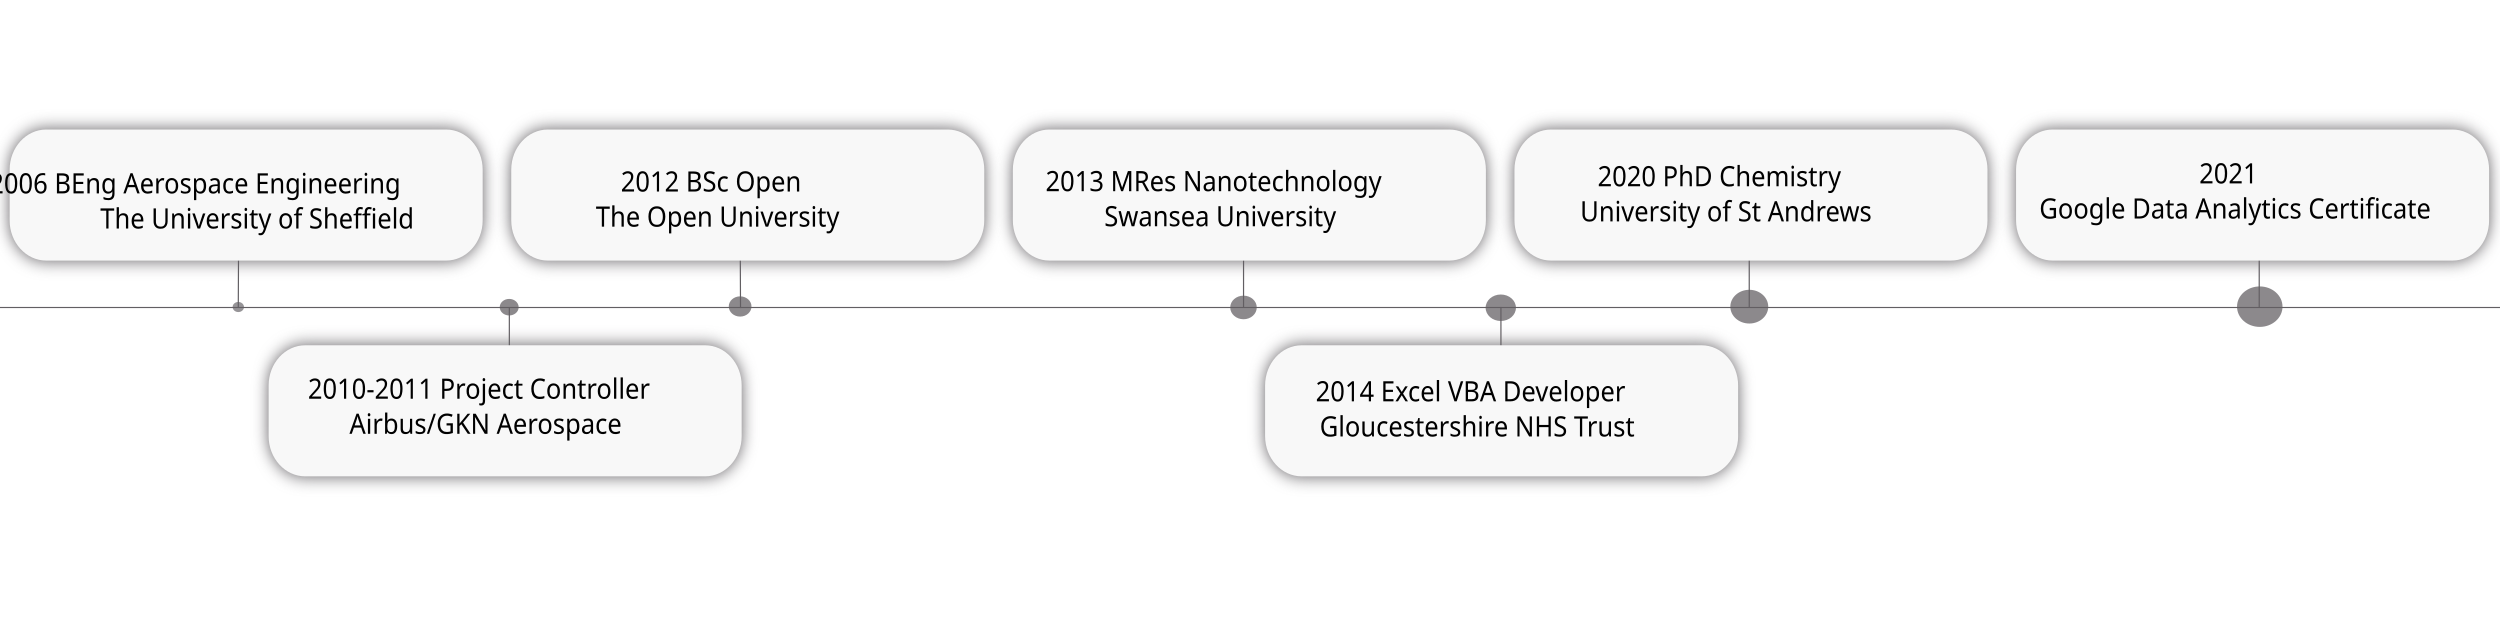
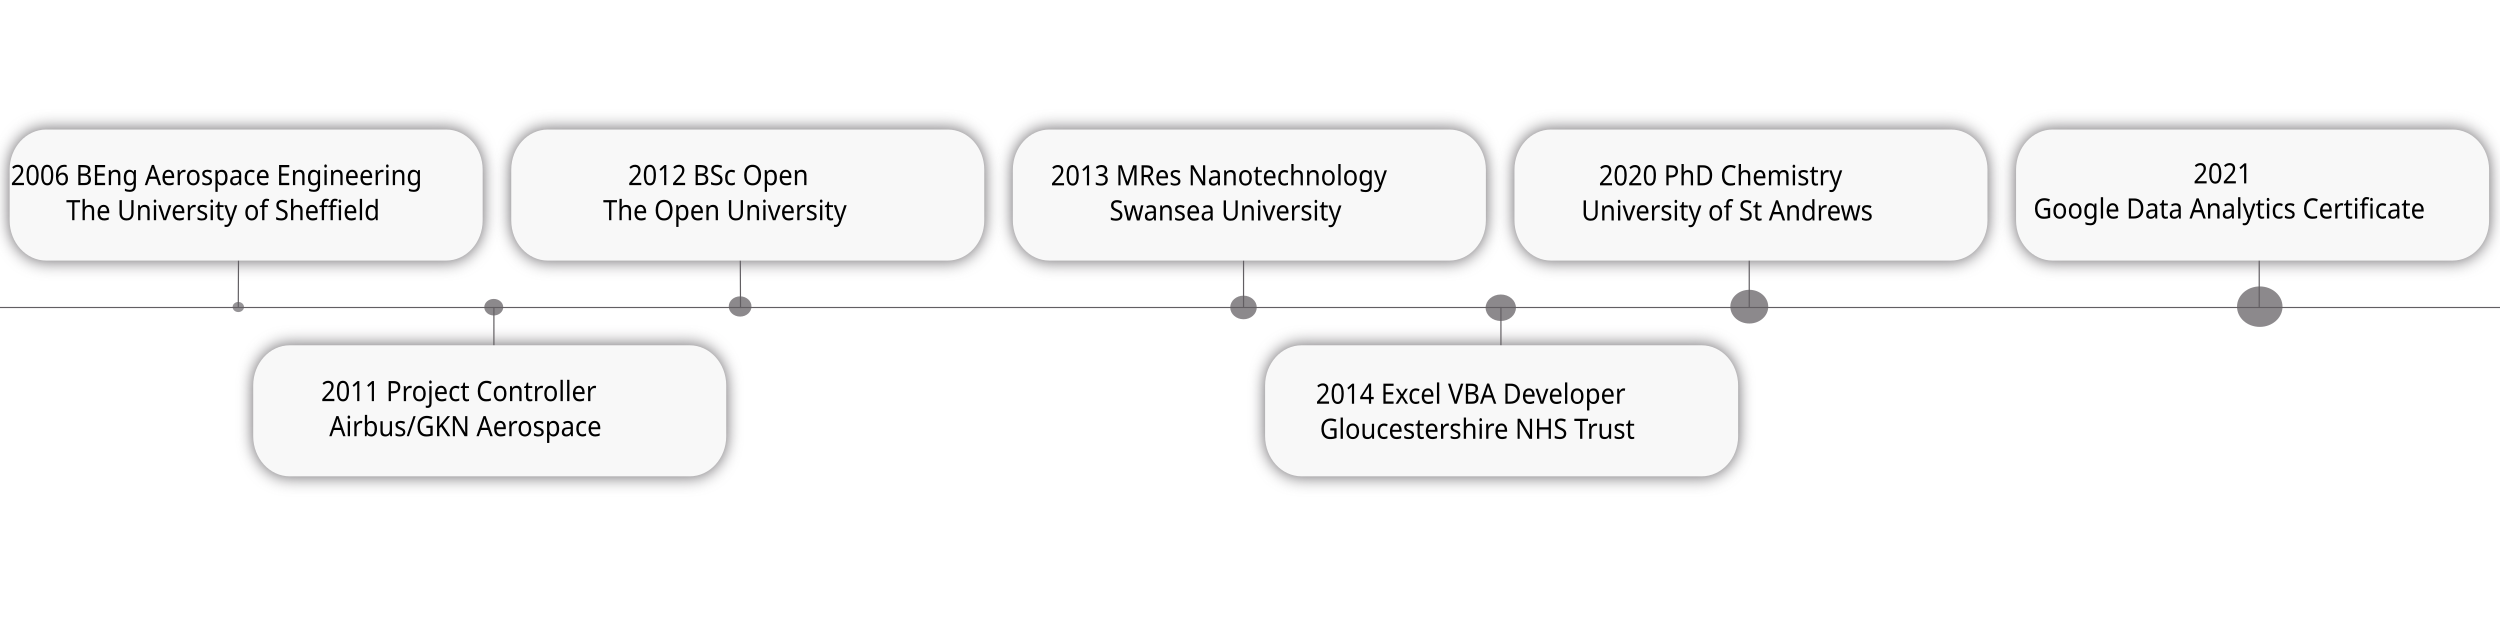
<svg xmlns="http://www.w3.org/2000/svg" xmlns:xlink="http://www.w3.org/1999/xlink" width="600mm" height="150mm" viewBox="0 0 600 150" version="1.1" id="svg8">
  <defs id="defs2">
    <filter style="color-interpolation-filters:sRGB" id="filter1240">
      <feFlood flood-opacity="0.498" flood-color="rgb(0,0,0)" result="flood" id="feFlood1230" />
      <feComposite in="flood" in2="SourceGraphic" operator="in" result="composite1" id="feComposite1232" />
      <feGaussianBlur in="composite1" stdDeviation="1.5" result="blur" id="feGaussianBlur1234" />
      <feOffset dx="1.3" dy="0.8" result="offset" id="feOffset1236" />
      <feComposite in="SourceGraphic" in2="offset" operator="over" result="composite2" id="feComposite1238" />
    </filter>
    <filter style="color-interpolation-filters:sRGB" id="filter1240-6">
      <feFlood flood-opacity="0.498" flood-color="rgb(0,0,0)" result="flood" id="feFlood1230-9" />
      <feComposite in="flood" in2="SourceGraphic" operator="in" result="composite1" id="feComposite1232-5" />
      <feGaussianBlur in="composite1" stdDeviation="1.5" result="blur" id="feGaussianBlur1234-6" />
      <feOffset dx="1.3" dy="0.8" result="offset" id="feOffset1236-9" />
      <feComposite in="SourceGraphic" in2="offset" operator="over" result="composite2" id="feComposite1238-1" />
    </filter>
    <filter style="color-interpolation-filters:sRGB" id="filter1240-6-5">
      <feFlood flood-opacity="0.498" flood-color="rgb(0,0,0)" result="flood" id="feFlood1230-9-6" />
      <feComposite in="flood" in2="SourceGraphic" operator="in" result="composite1" id="feComposite1232-5-0" />
      <feGaussianBlur in="composite1" stdDeviation="1.5" result="blur" id="feGaussianBlur1234-6-1" />
      <feOffset dx="1.3" dy="0.8" result="offset" id="feOffset1236-9-6" />
      <feComposite in="SourceGraphic" in2="offset" operator="over" result="composite2" id="feComposite1238-1-0" />
    </filter>
    <filter style="color-interpolation-filters:sRGB" id="filter1240-6-0">
      <feFlood flood-opacity="0.498" flood-color="rgb(0,0,0)" result="flood" id="feFlood1230-9-5" />
      <feComposite in="flood" in2="SourceGraphic" operator="in" result="composite1" id="feComposite1232-5-6" />
      <feGaussianBlur in="composite1" stdDeviation="1.5" result="blur" id="feGaussianBlur1234-6-6" />
      <feOffset dx="1.3" dy="0.8" result="offset" id="feOffset1236-9-3" />
      <feComposite in="SourceGraphic" in2="offset" operator="over" result="composite2" id="feComposite1238-1-3" />
    </filter>
    <filter style="color-interpolation-filters:sRGB" id="filter1240-6-56">
      <feFlood flood-opacity="0.498" flood-color="rgb(0,0,0)" result="flood" id="feFlood1230-9-3" />
      <feComposite in="flood" in2="SourceGraphic" operator="in" result="composite1" id="feComposite1232-5-9" />
      <feGaussianBlur in="composite1" stdDeviation="1.5" result="blur" id="feGaussianBlur1234-6-8" />
      <feOffset dx="1.3" dy="0.8" result="offset" id="feOffset1236-9-5" />
      <feComposite in="SourceGraphic" in2="offset" operator="over" result="composite2" id="feComposite1238-1-1" />
    </filter>
    <filter style="color-interpolation-filters:sRGB" id="filter1240-6-7">
      <feFlood flood-opacity="0.498" flood-color="rgb(0,0,0)" result="flood" id="feFlood1230-9-2" />
      <feComposite in="flood" in2="SourceGraphic" operator="in" result="composite1" id="feComposite1232-5-5" />
      <feGaussianBlur in="composite1" stdDeviation="1.5" result="blur" id="feGaussianBlur1234-6-7" />
      <feOffset dx="1.3" dy="0.8" result="offset" id="feOffset1236-9-0" />
      <feComposite in="SourceGraphic" in2="offset" operator="over" result="composite2" id="feComposite1238-1-34" />
    </filter>
    <filter style="color-interpolation-filters:sRGB" id="filter1240-6-3">
      <feFlood flood-opacity="0.498" flood-color="rgb(0,0,0)" result="flood" id="feFlood1230-9-9" />
      <feComposite in="flood" in2="SourceGraphic" operator="in" result="composite1" id="feComposite1232-5-7" />
      <feGaussianBlur in="composite1" stdDeviation="1.5" result="blur" id="feGaussianBlur1234-6-4" />
      <feOffset dx="1.3" dy="0.8" result="offset" id="feOffset1236-9-52" />
      <feComposite in="SourceGraphic" in2="offset" operator="over" result="composite2" id="feComposite1238-1-9" />
    </filter>
    <filter style="color-interpolation-filters:sRGB" id="filter1240-6-7-5">
      <feFlood flood-opacity="0.498" flood-color="rgb(0,0,0)" result="flood" id="feFlood1230-9-2-3" />
      <feComposite in="flood" in2="SourceGraphic" operator="in" result="composite1" id="feComposite1232-5-5-6" />
      <feGaussianBlur in="composite1" stdDeviation="1.5" result="blur" id="feGaussianBlur1234-6-7-4" />
      <feOffset dx="1.3" dy="0.8" result="offset" id="feOffset1236-9-0-3" />
      <feComposite in="SourceGraphic" in2="offset" operator="over" result="composite2" id="feComposite1238-1-34-9" />
    </filter>
    <filter style="color-interpolation-filters:sRGB" id="filter1240-6-8">
      <feFlood flood-opacity="0.498" flood-color="rgb(0,0,0)" result="flood" id="feFlood1230-9-8" />
      <feComposite in="flood" in2="SourceGraphic" operator="in" result="composite1" id="feComposite1232-5-59" />
      <feGaussianBlur in="composite1" stdDeviation="1.5" result="blur" id="feGaussianBlur1234-6-77" />
      <feOffset dx="1.3" dy="0.8" result="offset" id="feOffset1236-9-1" />
      <feComposite in="SourceGraphic" in2="offset" operator="over" result="fbSourceGraphic" id="feComposite1238-1-92" />
      <feColorMatrix result="fbSourceGraphicAlpha" in="fbSourceGraphic" values="0 0 0 -1 0 0 0 0 -1 0 0 0 0 -1 0 0 0 0 1 0" id="feColorMatrix926" />
      <feFlood id="feFlood928" flood-opacity="0.498" flood-color="rgb(0,0,0)" result="flood" in="fbSourceGraphic" />
      <feComposite in2="fbSourceGraphic" id="feComposite930" in="flood" operator="in" result="composite1" />
      <feGaussianBlur id="feGaussianBlur932" in="composite1" stdDeviation="1.5" result="blur" />
      <feOffset id="feOffset934" dx="1.3" dy="0.8" result="offset" />
      <feComposite in2="offset" id="feComposite936" in="fbSourceGraphic" operator="over" result="fbSourceGraphic" />
      <feColorMatrix result="fbSourceGraphicAlpha" in="fbSourceGraphic" values="0 0 0 -1 0 0 0 0 -1 0 0 0 0 -1 0 0 0 0 1 0" id="feColorMatrix938" />
      <feFlood id="feFlood940" flood-opacity="0.498" flood-color="rgb(255,213,141)" result="flood" in="fbSourceGraphic" />
      <feComposite in2="fbSourceGraphic" id="feComposite942" in="flood" operator="in" result="composite1" />
      <feGaussianBlur id="feGaussianBlur944" in="composite1" stdDeviation="1.5" result="blur" />
      <feOffset id="feOffset946" dx="1.3" dy="0.8" result="offset" />
      <feComposite in2="offset" id="feComposite948" in="fbSourceGraphic" operator="over" result="fbSourceGraphic" />
      <feColorMatrix result="fbSourceGraphicAlpha" in="fbSourceGraphic" values="0 0 0 -1 0 0 0 0 -1 0 0 0 0 -1 0 0 0 0 1 0" id="feColorMatrix1158" />
      <feFlood id="feFlood1160" flood-opacity="0.498" flood-color="rgb(67,67,67)" result="flood" in="fbSourceGraphic" />
      <feComposite in2="fbSourceGraphic" id="feComposite1162" in="flood" operator="in" result="composite1" />
      <feGaussianBlur id="feGaussianBlur1164" in="composite1" stdDeviation="4.2" result="blur" />
      <feOffset id="feOffset1166" dx="1.3" dy="0.8" result="offset" />
      <feComposite in2="offset" id="feComposite1168" in="fbSourceGraphic" operator="over" result="fbSourceGraphic" />
      <feColorMatrix result="fbSourceGraphicAlpha" in="fbSourceGraphic" values="0 0 0 -1 0 0 0 0 -1 0 0 0 0 -1 0 0 0 0 1 0" id="feColorMatrix1170" />
      <feFlood id="feFlood1172" flood-opacity="0.498" flood-color="rgb(183,183,183)" result="flood" in="fbSourceGraphic" />
      <feComposite in2="fbSourceGraphic" id="feComposite1174" in="flood" operator="in" result="composite1" />
      <feGaussianBlur id="feGaussianBlur1176" in="composite1" stdDeviation="4.2" result="blur" />
      <feOffset id="feOffset1178" dx="1.3" dy="0.8" result="offset" />
      <feComposite in2="offset" id="feComposite1180" in="fbSourceGraphic" operator="over" result="fbSourceGraphic" />
      <feColorMatrix result="fbSourceGraphicAlpha" in="fbSourceGraphic" values="0 0 0 -1 0 0 0 0 -1 0 0 0 0 -1 0 0 0 0 1 0" id="feColorMatrix1182" />
      <feFlood id="feFlood1184" flood-opacity="0.498" flood-color="rgb(183,183,183)" result="flood" in="fbSourceGraphic" />
      <feComposite in2="fbSourceGraphic" id="feComposite1186" in="flood" operator="in" result="composite1" />
      <feGaussianBlur id="feGaussianBlur1188" in="composite1" stdDeviation="4.2" result="blur" />
      <feOffset id="feOffset1190" dx="-5.7" dy="0.8" result="offset" />
      <feComposite in2="offset" id="feComposite1192" in="fbSourceGraphic" operator="over" result="fbSourceGraphic" />
      <feColorMatrix result="fbSourceGraphicAlpha" in="fbSourceGraphic" values="0 0 0 -1 0 0 0 0 -1 0 0 0 0 -1 0 0 0 0 1 0" id="feColorMatrix1194" />
      <feFlood id="feFlood1196" flood-opacity="0.498" flood-color="rgb(183,183,183)" result="flood" in="fbSourceGraphic" />
      <feComposite in2="fbSourceGraphic" id="feComposite1198" in="flood" operator="in" result="composite1" />
      <feGaussianBlur id="feGaussianBlur1200" in="composite1" stdDeviation="4.2" result="blur" />
      <feOffset id="feOffset1202" dx="-5.7" dy="-14.8" result="offset" />
      <feComposite in2="offset" id="feComposite1204" in="fbSourceGraphic" operator="over" result="fbSourceGraphic" />
      <feColorMatrix result="fbSourceGraphicAlpha" in="fbSourceGraphic" values="0 0 0 -1 0 0 0 0 -1 0 0 0 0 -1 0 0 0 0 1 0" id="feColorMatrix1206" />
      <feFlood id="feFlood1208" flood-opacity="0.498" flood-color="rgb(183,183,183)" result="flood" in="fbSourceGraphic" />
      <feComposite in2="fbSourceGraphic" id="feComposite1210" in="flood" operator="in" result="composite1" />
      <feGaussianBlur id="feGaussianBlur1212" in="composite1" stdDeviation="191.1" result="blur" />
      <feOffset id="feOffset1214" dx="-5.7" dy="-14.8" result="offset" />
      <feComposite in2="offset" id="feComposite1216" in="fbSourceGraphic" operator="over" result="fbSourceGraphic" />
      <feColorMatrix result="fbSourceGraphicAlpha" in="fbSourceGraphic" values="0 0 0 -1 0 0 0 0 -1 0 0 0 0 -1 0 0 0 0 1 0" id="feColorMatrix1218" />
      <feFlood id="feFlood1220" flood-opacity="0.498" flood-color="rgb(183,183,183)" result="flood" in="fbSourceGraphic" />
      <feComposite in2="fbSourceGraphic" id="feComposite1222" in="flood" operator="in" result="composite1" />
      <feGaussianBlur id="feGaussianBlur1224" in="composite1" stdDeviation="0.5" result="blur" />
      <feOffset id="feOffset1226" dx="-5.7" dy="-14.8" result="offset" />
      <feComposite in2="offset" id="feComposite1228" in="fbSourceGraphic" operator="over" result="composite2" />
    </filter>
    <linearGradient xlink:href="#linearGradient1141" id="linearGradient1143" x1="106.806" y1="29.264" x2="105.47" y2="230.432" gradientUnits="userSpaceOnUse" gradientTransform="matrix(-0.04891227,0.9085095,-1.098071,-0.04891227,252.2149,239.0022)" />
    <linearGradient id="linearGradient1141">
      <stop style="stop-color:#72727e;stop-opacity:1;" offset="0" id="stop1137" />
      <stop style="stop-color:#72727e;stop-opacity:0.341" offset="1" id="stop1139" />
    </linearGradient>
    <filter style="color-interpolation-filters:sRGB" id="filter2931-8-5" x="-0.038" width="1.077" y="-0.152" height="1.304">
      <feGaussianBlur stdDeviation="1.46" id="feGaussianBlur2933-2-6" />
    </filter>
    <filter style="color-interpolation-filters:sRGB" id="filter2182-18-6" x="-0.002" width="1.005" y="-0.009" height="1.018">
      <feGaussianBlur stdDeviation="0.086" id="feGaussianBlur2184-5-3" />
    </filter>
    <filter style="color-interpolation-filters:sRGB" id="filter2931-8-5-1" x="-0.038" width="1.077" y="-0.152" height="1.304">
      <feGaussianBlur stdDeviation="1.46" id="feGaussianBlur2933-2-6-4" />
    </filter>
    <filter style="color-interpolation-filters:sRGB" id="filter2182-18-6-4" x="-0.002" width="1.005" y="-0.009" height="1.018">
      <feGaussianBlur stdDeviation="0.086" id="feGaussianBlur2184-5-3-7" />
    </filter>
    <filter style="color-interpolation-filters:sRGB" id="filter2931-8-5-6" x="-0.038" width="1.077" y="-0.152" height="1.304">
      <feGaussianBlur stdDeviation="1.46" id="feGaussianBlur2933-2-6-0" />
    </filter>
    <filter style="color-interpolation-filters:sRGB" id="filter2182-18-6-7" x="-0.002" width="1.005" y="-0.009" height="1.018">
      <feGaussianBlur stdDeviation="0.086" id="feGaussianBlur2184-5-3-77" />
    </filter>
    <filter style="color-interpolation-filters:sRGB" id="filter2931-8-5-64" x="-0.038" width="1.077" y="-0.152" height="1.304">
      <feGaussianBlur stdDeviation="1.46" id="feGaussianBlur2933-2-6-3" />
    </filter>
    <filter style="color-interpolation-filters:sRGB" id="filter2182-18-6-6" x="-0.002" width="1.005" y="-0.009" height="1.018">
      <feGaussianBlur stdDeviation="0.086" id="feGaussianBlur2184-5-3-4" />
    </filter>
    <filter style="color-interpolation-filters:sRGB" id="filter2931-8-5-16" x="-0.038" width="1.077" y="-0.152" height="1.304">
      <feGaussianBlur stdDeviation="1.46" id="feGaussianBlur2933-2-6-05" />
    </filter>
    <filter style="color-interpolation-filters:sRGB" id="filter2182-18-6-61" x="-0.002" width="1.005" y="-0.009" height="1.018">
      <feGaussianBlur stdDeviation="0.086" id="feGaussianBlur2184-5-3-73" />
    </filter>
    <filter style="color-interpolation-filters:sRGB" id="filter2931-8-5-5" x="-0.038" width="1.077" y="-0.152" height="1.304">
      <feGaussianBlur stdDeviation="1.46" id="feGaussianBlur2933-2-6-43" />
    </filter>
    <filter style="color-interpolation-filters:sRGB" id="filter2182-18-6-9" x="-0.002" width="1.005" y="-0.009" height="1.018">
      <feGaussianBlur stdDeviation="0.086" id="feGaussianBlur2184-5-3-2" />
    </filter>
    <filter style="color-interpolation-filters:sRGB" id="filter2931-8-5-8" x="-0.038" width="1.077" y="-0.152" height="1.304">
      <feGaussianBlur stdDeviation="1.46" id="feGaussianBlur2933-2-6-48" />
    </filter>
    <filter style="color-interpolation-filters:sRGB" id="filter2182-18-6-2" x="-0.002" width="1.005" y="-0.009" height="1.018">
      <feGaussianBlur stdDeviation="0.086" id="feGaussianBlur2184-5-3-9" />
    </filter>
  </defs>
  <g id="layer1" transform="translate(0,-147)">
    <g id="g1293" transform="matrix(1.241208,0,0,1.364567,-2.522724,-10.8717)" style="stroke-width:0.768">
      <path id="path1457" d="m 214.857,334.605 -30.994,-9.763 -29.442,2.587 -33.403,5.574 -30.491,-5.776 -30.975,1.992 -28.825,3.442 -20.095,-9.221 -16.606,0.112" style="opacity:1;fill:none;fill-opacity:1;stroke:url(#linearGradient1143);stroke-width:0.154;stroke-linecap:round;stroke-linejoin:miter;stroke-miterlimit:4;stroke-dasharray:none;stroke-opacity:1" />
      <path id="path1457-3-7-8-5" d="m 48.107,169.732 0.107,-22.02" style="opacity:1;fill:none;fill-opacity:1;stroke:#625f63;stroke-width:0.231;stroke-linecap:butt;stroke-linejoin:miter;stroke-miterlimit:4;stroke-dasharray:none;stroke-opacity:1" />
      <path transform="matrix(0,1,1,0,0,0)" d="m 170.581,48.111 a 0.89,1.099 0 0 1 -0.89,1.099 0.89,1.099 0 0 1 -0.89,-1.099 0.89,1.099 0 0 1 0.889,-1.1 0.89,1.099 0 0 1 0.89,1.099" id="path1459-7-5-9" style="opacity:1;fill:#625f63;fill-opacity:0.667;stroke:none;stroke-width:0.538;stroke-linecap:round;stroke-miterlimit:4;stroke-dasharray:none;stroke-dashoffset:3.027;stroke-opacity:1" />
      <rect ry="7.079" y="138.471" x="3.894" height="23.057" width="91.47" id="rect1230-2-4-3-9" style="opacity:1;fill:#625f63;fill-opacity:1;stroke:none;stroke-width:0.807;stroke-linecap:round;stroke-miterlimit:4;stroke-dasharray:none;stroke-dashoffset:3.027;stroke-opacity:1;filter:url(#filter2931-8-5-6)" />
      <rect ry="7.079" y="138.471" x="3.894" height="23.057" width="91.47" id="rect1230-21-5-0" style="opacity:1;fill:#f8f8f8;fill-opacity:1;stroke:none;stroke-width:0.807;stroke-linecap:round;stroke-miterlimit:4;stroke-dasharray:none;stroke-dashoffset:3.027;stroke-opacity:1;filter:url(#filter2182-18-6-7)" />
-       <text id="text828-1-5-4" y="149.706" x="91.073" style="font-style:normal;font-weight:normal;font-size:4.939px;line-height:1.25;font-family:sans-serif;letter-spacing:0px;word-spacing:0px;fill:#000000;fill-opacity:1;stroke:none;stroke-width:0.203" xml:space="preserve">
-         <tspan style="text-align:end;text-anchor:end;stroke-width:0.203" y="149.706" x="91.073" id="tspan1517-2-1">2006 BEng Aerospace Engineering</tspan>
-         <tspan style="text-align:end;text-anchor:end;stroke-width:0.203" y="155.88" x="91.073" id="tspan1521-5-0">The University of Sheffield</tspan>
+       <text id="text828-1-5-4" y="148.249" x="49.658" style="font-style:normal;font-weight:normal;font-size:4.939px;line-height:1.25;font-family:sans-serif;letter-spacing:0px;word-spacing:0px;fill:#000000;fill-opacity:1;stroke:none;stroke-width:0.203" xml:space="preserve">
+         <tspan style="text-align:center;text-anchor:middle;stroke-width:0.203" y="148.249" x="49.658" id="tspan1517-2-1">2006 BEng Aerospace Engineering</tspan>
+         <tspan style="text-align:center;text-anchor:middle;stroke-width:0.203" y="154.422" x="49.658" id="tspan1521-5-0">The University of Sheffield</tspan>
      </text>
      <path style="fill:none;stroke:#625f63;stroke-width:0.203px;stroke-linecap:butt;stroke-linejoin:miter;stroke-opacity:1" d="M 501.298,169.777 H -4.819" id="path1371" />
      <path id="path1457-3-7-2" d="m 292.252,169.679 v 21.667" style="opacity:1;fill:none;fill-opacity:1;stroke:#625f63;stroke-width:0.231;stroke-linecap:butt;stroke-linejoin:miter;stroke-miterlimit:4;stroke-dasharray:none;stroke-opacity:1" />
      <path d="m -167.49,292.225 a 2.33,2.931 0 0 1 -2.33,2.931 2.33,2.931 0 0 1 -2.331,-2.93 2.33,2.931 0 0 1 2.329,-2.932 2.33,2.931 0 0 1 2.331,2.929" id="path1459-7-1" style="opacity:1;fill:#625f63;fill-opacity:0.733;stroke:none;stroke-width:0.538;stroke-linecap:round;stroke-miterlimit:4;stroke-dasharray:none;stroke-dashoffset:3.027;stroke-opacity:1" transform="rotate(-90)" />
      <rect ry="7.079" y="176.419" x="246.649" height="23.057" width="91.47" id="rect1230-2-4-3" style="opacity:1;fill:#625f63;fill-opacity:1;stroke:none;stroke-width:0.807;stroke-linecap:round;stroke-miterlimit:4;stroke-dasharray:none;stroke-dashoffset:3.027;stroke-opacity:1;filter:url(#filter2931-8-5)" />
      <rect ry="7.079" y="176.419" x="246.649" height="23.057" width="91.47" id="rect1230-21-5" style="opacity:1;fill:#f8f8f8;fill-opacity:1;stroke:none;stroke-width:0.807;stroke-linecap:round;stroke-miterlimit:4;stroke-dasharray:none;stroke-dashoffset:3.027;stroke-opacity:1;filter:url(#filter2182-18-6)" />
-       <text id="text828-1-5-6" y="186.282" x="292.157" style="font-style:normal;font-weight:normal;font-size:4.939px;line-height:1.25;font-family:sans-serif;letter-spacing:0px;word-spacing:0px;fill:#000000;fill-opacity:1;stroke:none;stroke-width:0.203" xml:space="preserve">
-         <tspan style="text-align:center;text-anchor:middle;stroke-width:0.203" y="186.282" x="292.157" id="tspan1517-2-3">2014 Excel VBA Developer</tspan>
-         <tspan style="text-align:center;text-anchor:middle;stroke-width:0.203" y="192.455" x="292.157" id="tspan1521-5-2">Gloucestershire NHS Trust</tspan>
-       </text>
-       <path id="path1457-3-7" d="m 100.518,169.685 v 21.667" style="opacity:1;fill:none;fill-opacity:1;stroke:#625f63;stroke-width:0.231;stroke-linecap:butt;stroke-linejoin:miter;stroke-miterlimit:4;stroke-dasharray:none;stroke-opacity:1" />
-       <path d="m -168.266,100.491 a 1.457,1.832 0 0 1 -1.456,1.832 1.457,1.832 0 0 1 -1.457,-1.831 1.457,1.832 0 0 1 1.456,-1.833 1.457,1.832 0 0 1 1.457,1.831" id="path1459-7" style="opacity:1;fill:#625f63;fill-opacity:0.733;stroke:none;stroke-width:0.538;stroke-linecap:round;stroke-miterlimit:4;stroke-dasharray:none;stroke-dashoffset:3.027;stroke-opacity:1" transform="rotate(-90)" />
-       <rect ry="7.079" y="176.419" x="53.973" height="23.057" width="91.47" id="rect1230-2-4-3-6" style="opacity:1;fill:#625f63;fill-opacity:1;stroke:none;stroke-width:0.807;stroke-linecap:round;stroke-miterlimit:4;stroke-dasharray:none;stroke-dashoffset:3.027;stroke-opacity:1;filter:url(#filter2931-8-5-1)" />
-       <rect ry="7.079" y="176.419" x="53.973" height="23.057" width="91.47" id="rect1230-21-5-2" style="opacity:1;fill:#f8f8f8;fill-opacity:1;stroke:none;stroke-width:0.807;stroke-linecap:round;stroke-miterlimit:4;stroke-dasharray:none;stroke-dashoffset:3.027;stroke-opacity:1;filter:url(#filter2182-18-6-4)" />
+       <text id="text828-1-5-6" y="186.699" x="292.182" style="font-style:normal;font-weight:normal;font-size:4.939px;line-height:1.25;font-family:sans-serif;letter-spacing:0px;word-spacing:0px;fill:#000000;fill-opacity:1;stroke:none;stroke-width:0.203" xml:space="preserve">
+         <tspan style="text-align:center;text-anchor:middle;stroke-width:0.203" y="186.699" x="292.182" id="tspan1517-2-3">2014 Excel VBA Developer</tspan>
+         <tspan style="text-align:center;text-anchor:middle;stroke-width:0.203" y="192.873" x="292.182" id="tspan1521-5-2">Gloucestershire NHS Trust</tspan>
+       </text>
+       <path id="path1457-3-7" d="m 97.533,169.685 v 21.667" style="opacity:1;fill:none;fill-opacity:1;stroke:#625f63;stroke-width:0.231;stroke-linecap:butt;stroke-linejoin:miter;stroke-miterlimit:4;stroke-dasharray:none;stroke-opacity:1" />
+       <path d="m -168.266,97.506 a 1.457,1.832 0 0 1 -1.456,1.832 1.457,1.832 0 0 1 -1.457,-1.831 1.457,1.832 0 0 1 1.456,-1.833 1.457,1.832 0 0 1 1.457,1.831" id="path1459-7" style="opacity:1;fill:#625f63;fill-opacity:0.733;stroke:none;stroke-width:0.538;stroke-linecap:round;stroke-miterlimit:4;stroke-dasharray:none;stroke-dashoffset:3.027;stroke-opacity:1" transform="rotate(-90)" />
+       <rect ry="7.079" y="176.419" x="50.989" height="23.057" width="91.47" id="rect1230-2-4-3-6" style="opacity:1;fill:#625f63;fill-opacity:1;stroke:none;stroke-width:0.807;stroke-linecap:round;stroke-miterlimit:4;stroke-dasharray:none;stroke-dashoffset:3.027;stroke-opacity:1;filter:url(#filter2931-8-5-1)" />
+       <rect ry="7.079" y="176.419" x="50.989" height="23.057" width="91.47" id="rect1230-21-5-2" style="opacity:1;fill:#f8f8f8;fill-opacity:1;stroke:none;stroke-width:0.807;stroke-linecap:round;stroke-miterlimit:4;stroke-dasharray:none;stroke-dashoffset:3.027;stroke-opacity:1;filter:url(#filter2182-18-6-4)" />
      <path id="path1457-3-7-8-7" d="m 145.219,169.872 -0.106,-21.773" style="opacity:1;fill:none;fill-opacity:1;stroke:#625f63;stroke-width:0.231;stroke-linecap:butt;stroke-linejoin:miter;stroke-miterlimit:4;stroke-dasharray:none;stroke-opacity:1" />
      <path transform="matrix(0,1,1,0,0,0)" d="m 171.375,145.144 a 1.78,2.198 0 0 1 -1.779,2.198 1.78,2.198 0 0 1 -1.78,-2.198 1.78,2.198 0 0 1 1.779,-2.199 1.78,2.198 0 0 1 1.78,2.197" id="path1459-7-5-0" style="opacity:1;fill:#625f63;fill-opacity:0.733;stroke:none;stroke-width:0.538;stroke-linecap:round;stroke-miterlimit:4;stroke-dasharray:none;stroke-dashoffset:3.027;stroke-opacity:1" />
      <rect ry="7.079" y="138.471" x="100.885" height="23.057" width="91.47" id="rect1230-2-4-3-2" style="opacity:1;fill:#625f63;fill-opacity:1;stroke:none;stroke-width:0.807;stroke-linecap:round;stroke-miterlimit:4;stroke-dasharray:none;stroke-dashoffset:3.027;stroke-opacity:1;filter:url(#filter2931-8-5-64)" />
      <rect ry="7.079" y="138.471" x="100.885" height="23.057" width="91.47" id="rect1230-21-5-5" style="opacity:1;fill:#f8f8f8;fill-opacity:1;stroke:none;stroke-width:0.807;stroke-linecap:round;stroke-miterlimit:4;stroke-dasharray:none;stroke-dashoffset:3.027;stroke-opacity:1;filter:url(#filter2182-18-6-6)" />
-       <text id="text828-1-5-97" y="149.381" x="145.294" style="font-style:normal;font-weight:normal;font-size:4.939px;line-height:1.25;font-family:sans-serif;letter-spacing:0px;word-spacing:0px;fill:#000000;fill-opacity:1;stroke:none;stroke-width:0.203" xml:space="preserve">
-         <tspan style="text-align:center;text-anchor:middle;stroke-width:0.203" y="149.381" x="145.294" id="tspan1517-2-7">2012 BSc Open</tspan>
-         <tspan style="text-align:center;text-anchor:middle;stroke-width:0.203" y="155.554" x="145.294" id="tspan1521-5-5">The Open University</tspan>
+       <text id="text828-1-5-97" y="148.249" x="146.693" style="font-style:normal;font-weight:normal;font-size:4.939px;line-height:1.25;font-family:sans-serif;letter-spacing:0px;word-spacing:0px;fill:#000000;fill-opacity:1;stroke:none;stroke-width:0.203" xml:space="preserve">
+         <tspan style="text-align:center;text-anchor:middle;stroke-width:0.203" y="148.249" x="146.693" id="tspan1517-2-7">2012 BSc Open</tspan>
+         <tspan style="text-align:center;text-anchor:middle;stroke-width:0.203" y="154.422" x="146.693" id="tspan1521-5-5">The Open University</tspan>
      </text>
      <path id="path1457-3-7-8-4" d="M 242.484,169.774 V 147.711" style="opacity:1;fill:none;fill-opacity:1;stroke:#625f63;stroke-width:0.231;stroke-linecap:butt;stroke-linejoin:miter;stroke-miterlimit:4;stroke-dasharray:none;stroke-opacity:1" />
      <path transform="matrix(0,1,1,0,0,0)" d="m 171.845,242.476 a 2.076,2.565 0 0 1 -2.076,2.565 2.076,2.565 0 0 1 -2.077,-2.564 2.076,2.565 0 0 1 2.075,-2.566 2.076,2.565 0 0 1 2.077,2.563" id="path1459-7-5-14" style="opacity:1;fill:#625f63;fill-opacity:0.733;stroke:none;stroke-width:0.538;stroke-linecap:round;stroke-miterlimit:4;stroke-dasharray:none;stroke-dashoffset:3.027;stroke-opacity:1" />
      <rect ry="7.079" y="138.471" x="197.875" height="23.057" width="91.47" id="rect1230-2-4-3-1" style="opacity:1;fill:#625f63;fill-opacity:1;stroke:none;stroke-width:0.807;stroke-linecap:round;stroke-miterlimit:4;stroke-dasharray:none;stroke-dashoffset:3.027;stroke-opacity:1;filter:url(#filter2931-8-5-16)" />
      <rect ry="7.079" y="138.471" x="197.875" height="23.057" width="91.47" id="rect1230-21-5-4" style="opacity:1;fill:#f8f8f8;fill-opacity:1;stroke:none;stroke-width:0.807;stroke-linecap:round;stroke-miterlimit:4;stroke-dasharray:none;stroke-dashoffset:3.027;stroke-opacity:1;filter:url(#filter2182-18-6-61)" />
-       <text id="text828-1-5-9" y="149.314" x="242.47" style="font-style:normal;font-weight:normal;font-size:4.939px;line-height:1.25;font-family:sans-serif;letter-spacing:0px;word-spacing:0px;fill:#000000;fill-opacity:1;stroke:none;stroke-width:0.203" xml:space="preserve">
-         <tspan style="text-align:center;text-anchor:middle;stroke-width:0.203" y="149.314" x="242.47" id="tspan1517-2-6">2013 MRes Nanotechnology</tspan>
-         <tspan style="text-align:center;text-anchor:middle;stroke-width:0.203" y="155.488" x="242.47" id="tspan1521-5-76">Swansea University</tspan>
+       <text id="text828-1-5-9" y="148.292" x="243.49" style="font-style:normal;font-weight:normal;font-size:4.939px;line-height:1.25;font-family:sans-serif;letter-spacing:0px;word-spacing:0px;fill:#000000;fill-opacity:1;stroke:none;stroke-width:0.203" xml:space="preserve">
+         <tspan style="text-align:center;text-anchor:middle;stroke-width:0.203" y="148.292" x="243.49" id="tspan1517-2-6">2013 MRes Nanotechnology</tspan>
+         <tspan style="text-align:center;text-anchor:middle;stroke-width:0.203" y="154.466" x="243.49" id="tspan1521-5-76">Swansea University</tspan>
      </text>
      <path id="path1457-3-7-8-2" d="M 340.265,169.774 V 147.711" style="opacity:1;fill:none;fill-opacity:1;stroke:#625f63;stroke-width:0.231;stroke-linecap:butt;stroke-linejoin:miter;stroke-miterlimit:4;stroke-dasharray:none;stroke-opacity:1" />
      <path transform="matrix(0,1,1,0,0,0)" d="m 172.596,340.276 a 2.966,3.664 0 0 1 -2.966,3.664 2.966,3.664 0 0 1 -2.967,-3.663 2.966,3.664 0 0 1 2.965,-3.665 2.966,3.664 0 0 1 2.967,3.662" id="path1459-7-5-1" style="opacity:1;fill:#625f63;fill-opacity:0.733;stroke:none;stroke-width:0.538;stroke-linecap:round;stroke-miterlimit:4;stroke-dasharray:none;stroke-dashoffset:3.027;stroke-opacity:1" />
      <rect ry="7.079" y="138.471" x="294.866" height="23.057" width="91.47" id="rect1230-2-4-3-5" style="opacity:1;fill:#625f63;fill-opacity:1;stroke:none;stroke-width:0.807;stroke-linecap:round;stroke-miterlimit:4;stroke-dasharray:none;stroke-dashoffset:3.027;stroke-opacity:1;filter:url(#filter2931-8-5-5)" />
      <rect ry="7.079" y="138.471" x="294.866" height="23.057" width="91.47" id="rect1230-21-5-24" style="opacity:1;fill:#f8f8f8;fill-opacity:1;stroke:none;stroke-width:0.807;stroke-linecap:round;stroke-miterlimit:4;stroke-dasharray:none;stroke-dashoffset:3.027;stroke-opacity:1;filter:url(#filter2182-18-6-9)" />
-       <text id="text828-1-5-3" y="148.455" x="340.259" style="font-style:normal;font-weight:normal;font-size:4.939px;line-height:1.25;font-family:sans-serif;letter-spacing:0px;word-spacing:0px;fill:#000000;fill-opacity:1;stroke:none;stroke-width:0.203" xml:space="preserve">
-         <tspan style="text-align:center;text-anchor:middle;stroke-width:0.203" y="148.455" x="340.259" id="tspan1521-5-4">2020 PhD Chemistry</tspan>
-         <tspan style="text-align:center;text-anchor:middle;stroke-width:0.203" y="154.629" x="340.259" id="tspan1147">University of St Andrews</tspan>
+       <text id="text828-1-5-3" y="148.292" x="340.489" style="font-style:normal;font-weight:normal;font-size:4.939px;line-height:1.25;font-family:sans-serif;letter-spacing:0px;word-spacing:0px;fill:#000000;fill-opacity:1;stroke:none;stroke-width:0.203" xml:space="preserve">
+         <tspan style="text-align:center;text-anchor:middle;stroke-width:0.203" y="148.292" x="340.489" id="tspan1521-5-4">2020 PhD Chemistry</tspan>
+         <tspan style="text-align:center;text-anchor:middle;stroke-width:0.203" y="154.466" x="340.489" id="tspan1147">University of St Andrews</tspan>
      </text>
      <path id="path1457-3-7-8" d="M 438.875,169.774 V 147.711" style="opacity:1;fill:none;fill-opacity:1;stroke:#625f63;stroke-width:0.231;stroke-linecap:butt;stroke-linejoin:miter;stroke-miterlimit:4;stroke-dasharray:none;stroke-opacity:1" />
      <path transform="matrix(0,1,1,0,0,0)" d="m 173.189,438.981 a 3.559,4.397 0 0 1 -3.559,4.397 3.559,4.397 0 0 1 -3.56,-4.396 3.559,4.397 0 0 1 3.558,-4.398 3.559,4.397 0 0 1 3.561,4.394" id="path1459-7-5" style="opacity:1;fill:#625f63;fill-opacity:0.733;stroke:none;stroke-width:0.538;stroke-linecap:round;stroke-miterlimit:4;stroke-dasharray:none;stroke-dashoffset:3.027;stroke-opacity:1" />
      <rect ry="7.079" y="138.471" x="391.856" height="23.057" width="91.47" id="rect1230-2-4-3-98" style="opacity:1;fill:#625f63;fill-opacity:1;stroke:none;stroke-width:0.807;stroke-linecap:round;stroke-miterlimit:4;stroke-dasharray:none;stroke-dashoffset:3.027;stroke-opacity:1;filter:url(#filter2931-8-5-8)" />
      <rect ry="7.079" y="138.471" x="391.856" height="23.057" width="91.47" id="rect1230-21-5-8" style="opacity:1;fill:#f8f8f8;fill-opacity:1;stroke:none;stroke-width:0.807;stroke-linecap:round;stroke-miterlimit:4;stroke-dasharray:none;stroke-dashoffset:3.027;stroke-opacity:1;filter:url(#filter2182-18-6-2)" />
-       <text id="text828-1-5" y="147.953" x="438.704" style="font-style:normal;font-weight:normal;font-size:4.939px;line-height:1.25;font-family:sans-serif;letter-spacing:0px;word-spacing:0px;fill:#000000;fill-opacity:1;stroke:none;stroke-width:0.203" xml:space="preserve">
-         <tspan style="text-align:center;text-anchor:middle;stroke-width:0.203" y="147.953" x="438.704" id="tspan1517-2">2021</tspan>
-         <tspan style="text-align:center;text-anchor:middle;stroke-width:0.203" y="154.126" x="438.704" id="tspan1521-5">Google Data Analytics Certificate</tspan>
-       </text>
-       <text id="text828-1-5-1" y="185.822" x="100.423" style="font-style:normal;font-weight:normal;font-size:4.939px;line-height:1.25;font-family:sans-serif;letter-spacing:0px;word-spacing:0px;fill:#000000;fill-opacity:1;stroke:none;stroke-width:0.203" xml:space="preserve">
-         <tspan style="text-align:center;text-anchor:middle;stroke-width:0.203" y="185.822" x="100.423" id="tspan1517-2-0">2010-2011 Project Controller</tspan>
-         <tspan style="text-align:center;text-anchor:middle;stroke-width:0.203" y="191.996" x="100.423" id="tspan1521-5-54">Airbus/GKN Aerospace</tspan>
+       <text id="text828-1-5" y="147.953" x="437.573" style="font-style:normal;font-weight:normal;font-size:4.939px;line-height:1.25;font-family:sans-serif;letter-spacing:0px;word-spacing:0px;fill:#000000;fill-opacity:1;stroke:none;stroke-width:0.203" xml:space="preserve">
+         <tspan style="text-align:center;text-anchor:middle;stroke-width:0.203" y="147.953" x="437.573" id="tspan1517-2">2021</tspan>
+         <tspan style="text-align:center;text-anchor:middle;stroke-width:0.203" y="154.126" x="437.573" id="tspan1521-5">Google Data Analytics Certificate</tspan>
+       </text>
+       <text id="text828-1-5-1" y="186.24" x="96.522" style="font-style:normal;font-weight:normal;font-size:4.939px;line-height:1.25;font-family:sans-serif;letter-spacing:0px;word-spacing:0px;fill:#000000;fill-opacity:1;stroke:none;stroke-width:0.203" xml:space="preserve">
+         <tspan style="text-align:center;text-anchor:middle;stroke-width:0.203" y="186.24" x="96.522" id="tspan1517-2-0">2011 Project Controller</tspan>
+         <tspan style="text-align:center;text-anchor:middle;stroke-width:0.203" y="192.414" x="96.522" id="tspan1521-5-54">Airbus/GKN Aerospace</tspan>
      </text>
    </g>
  </g>
</svg>
